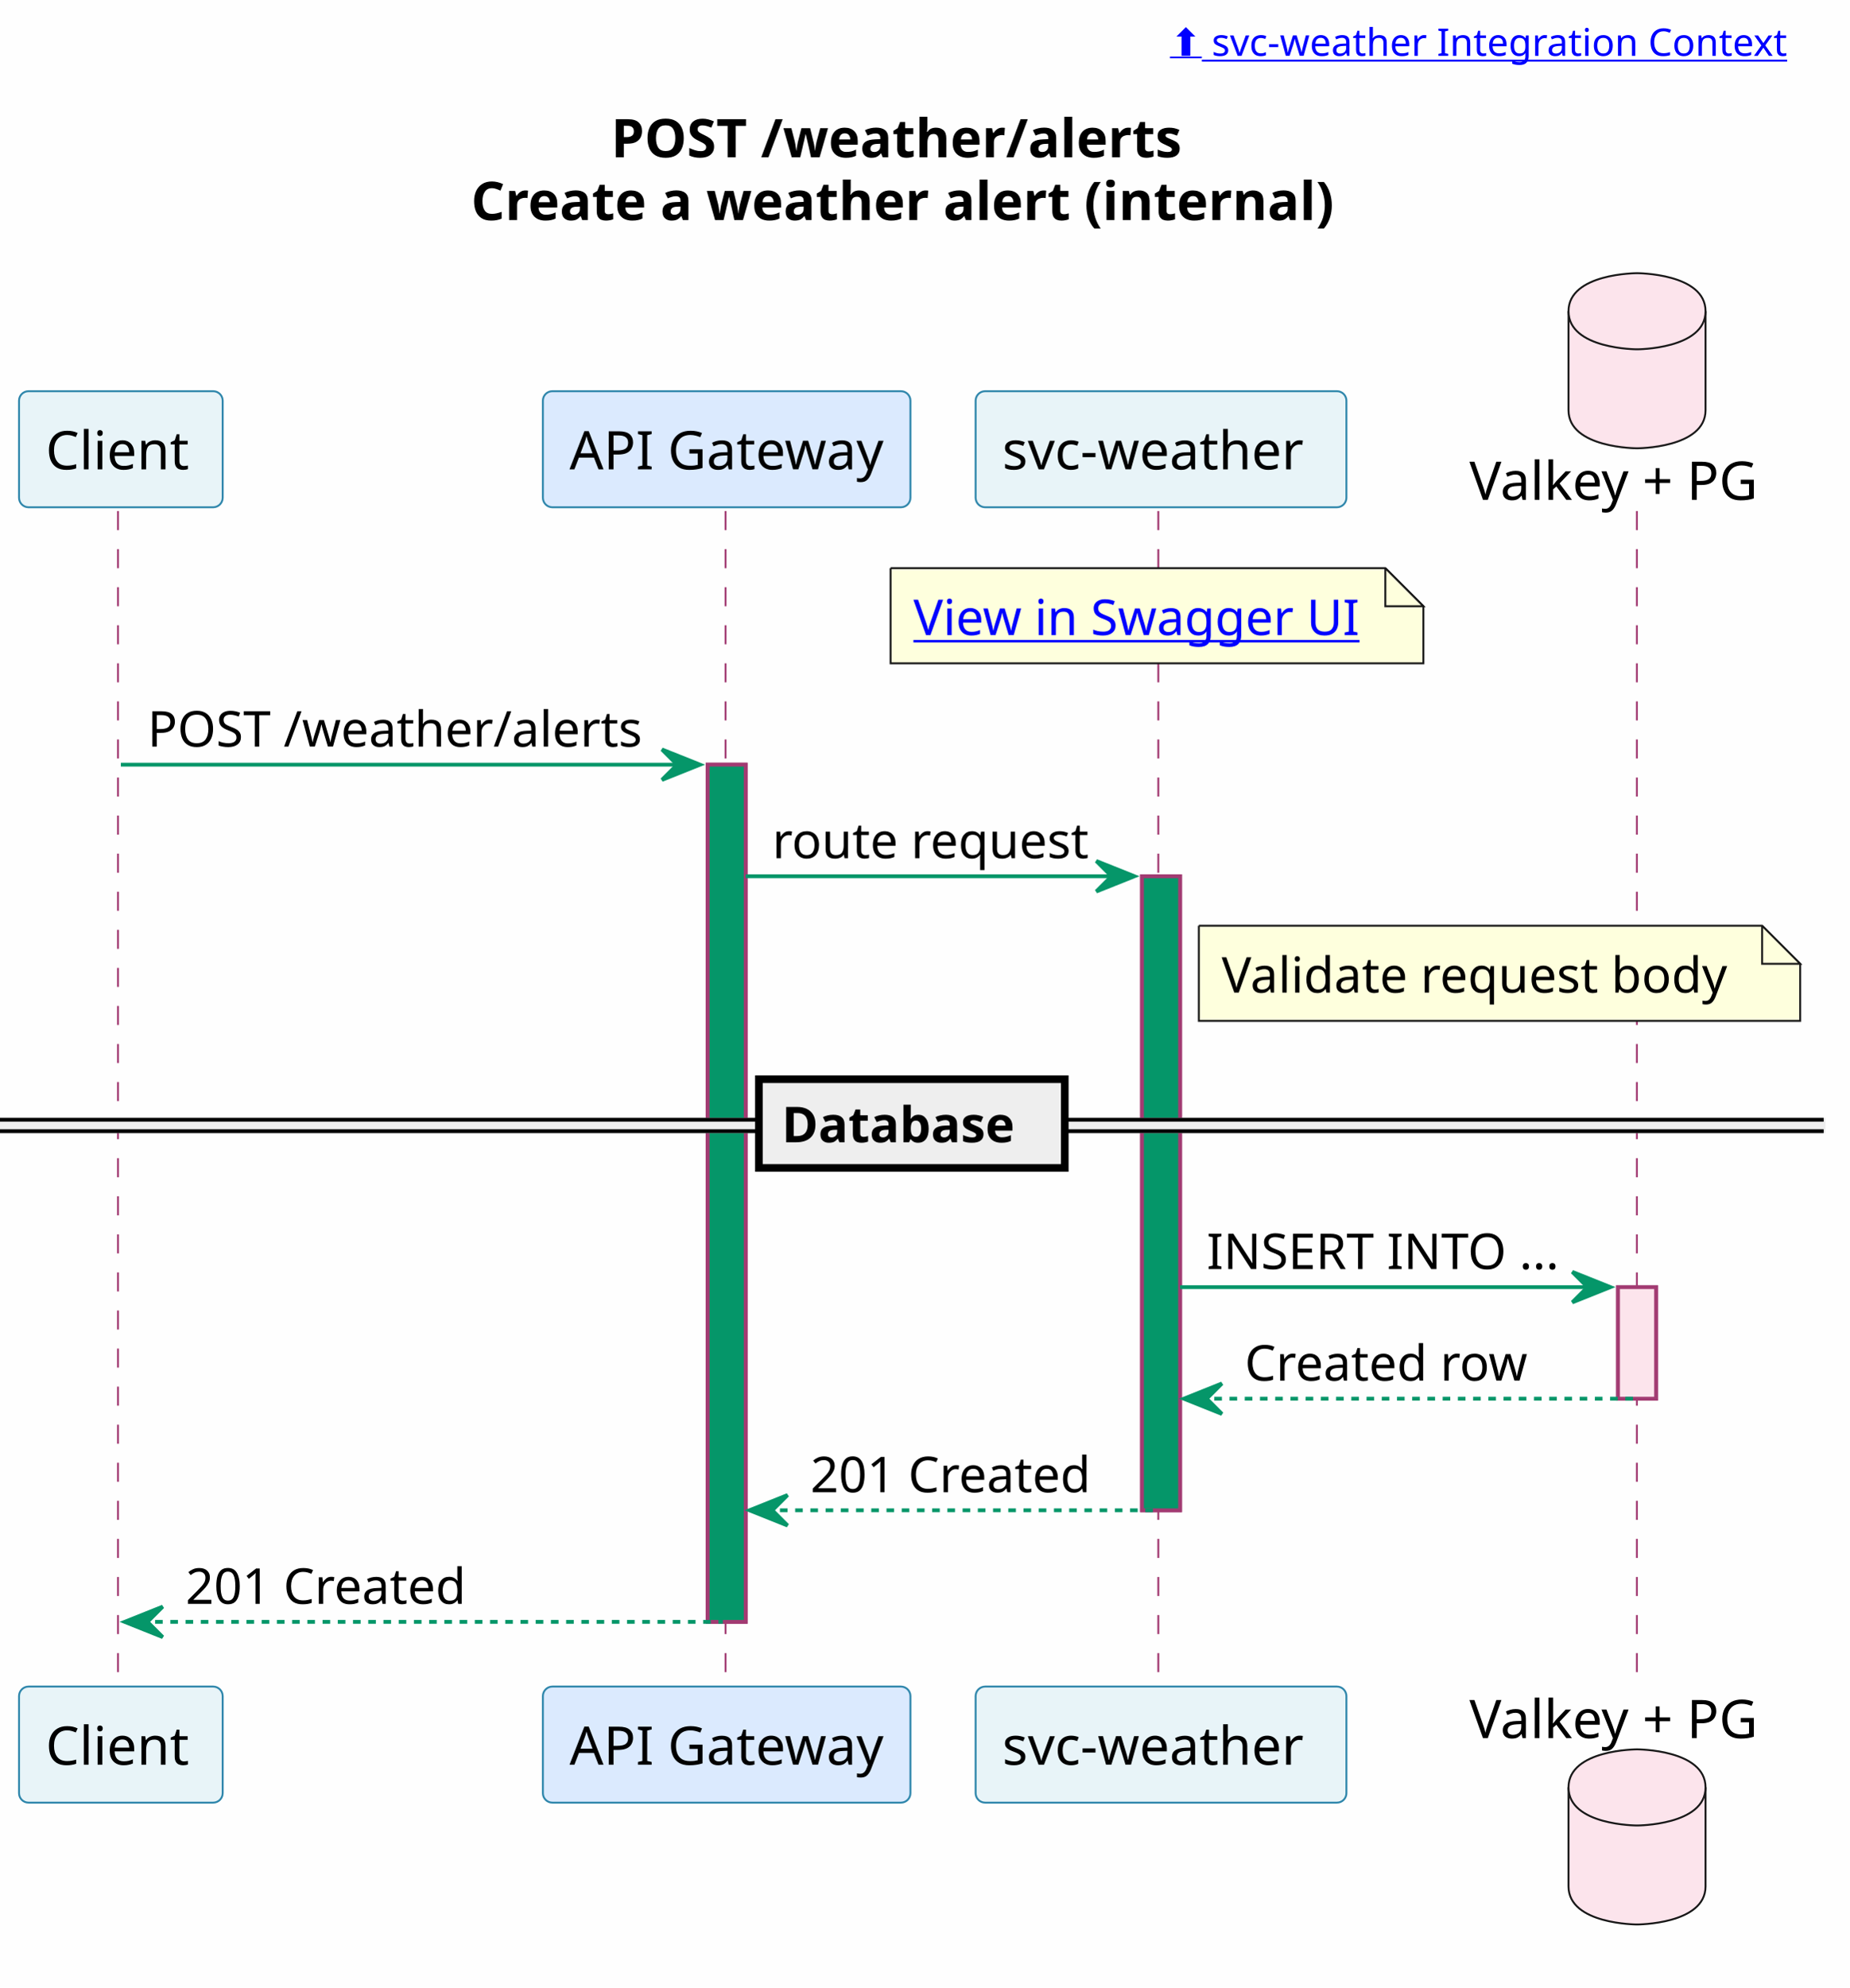
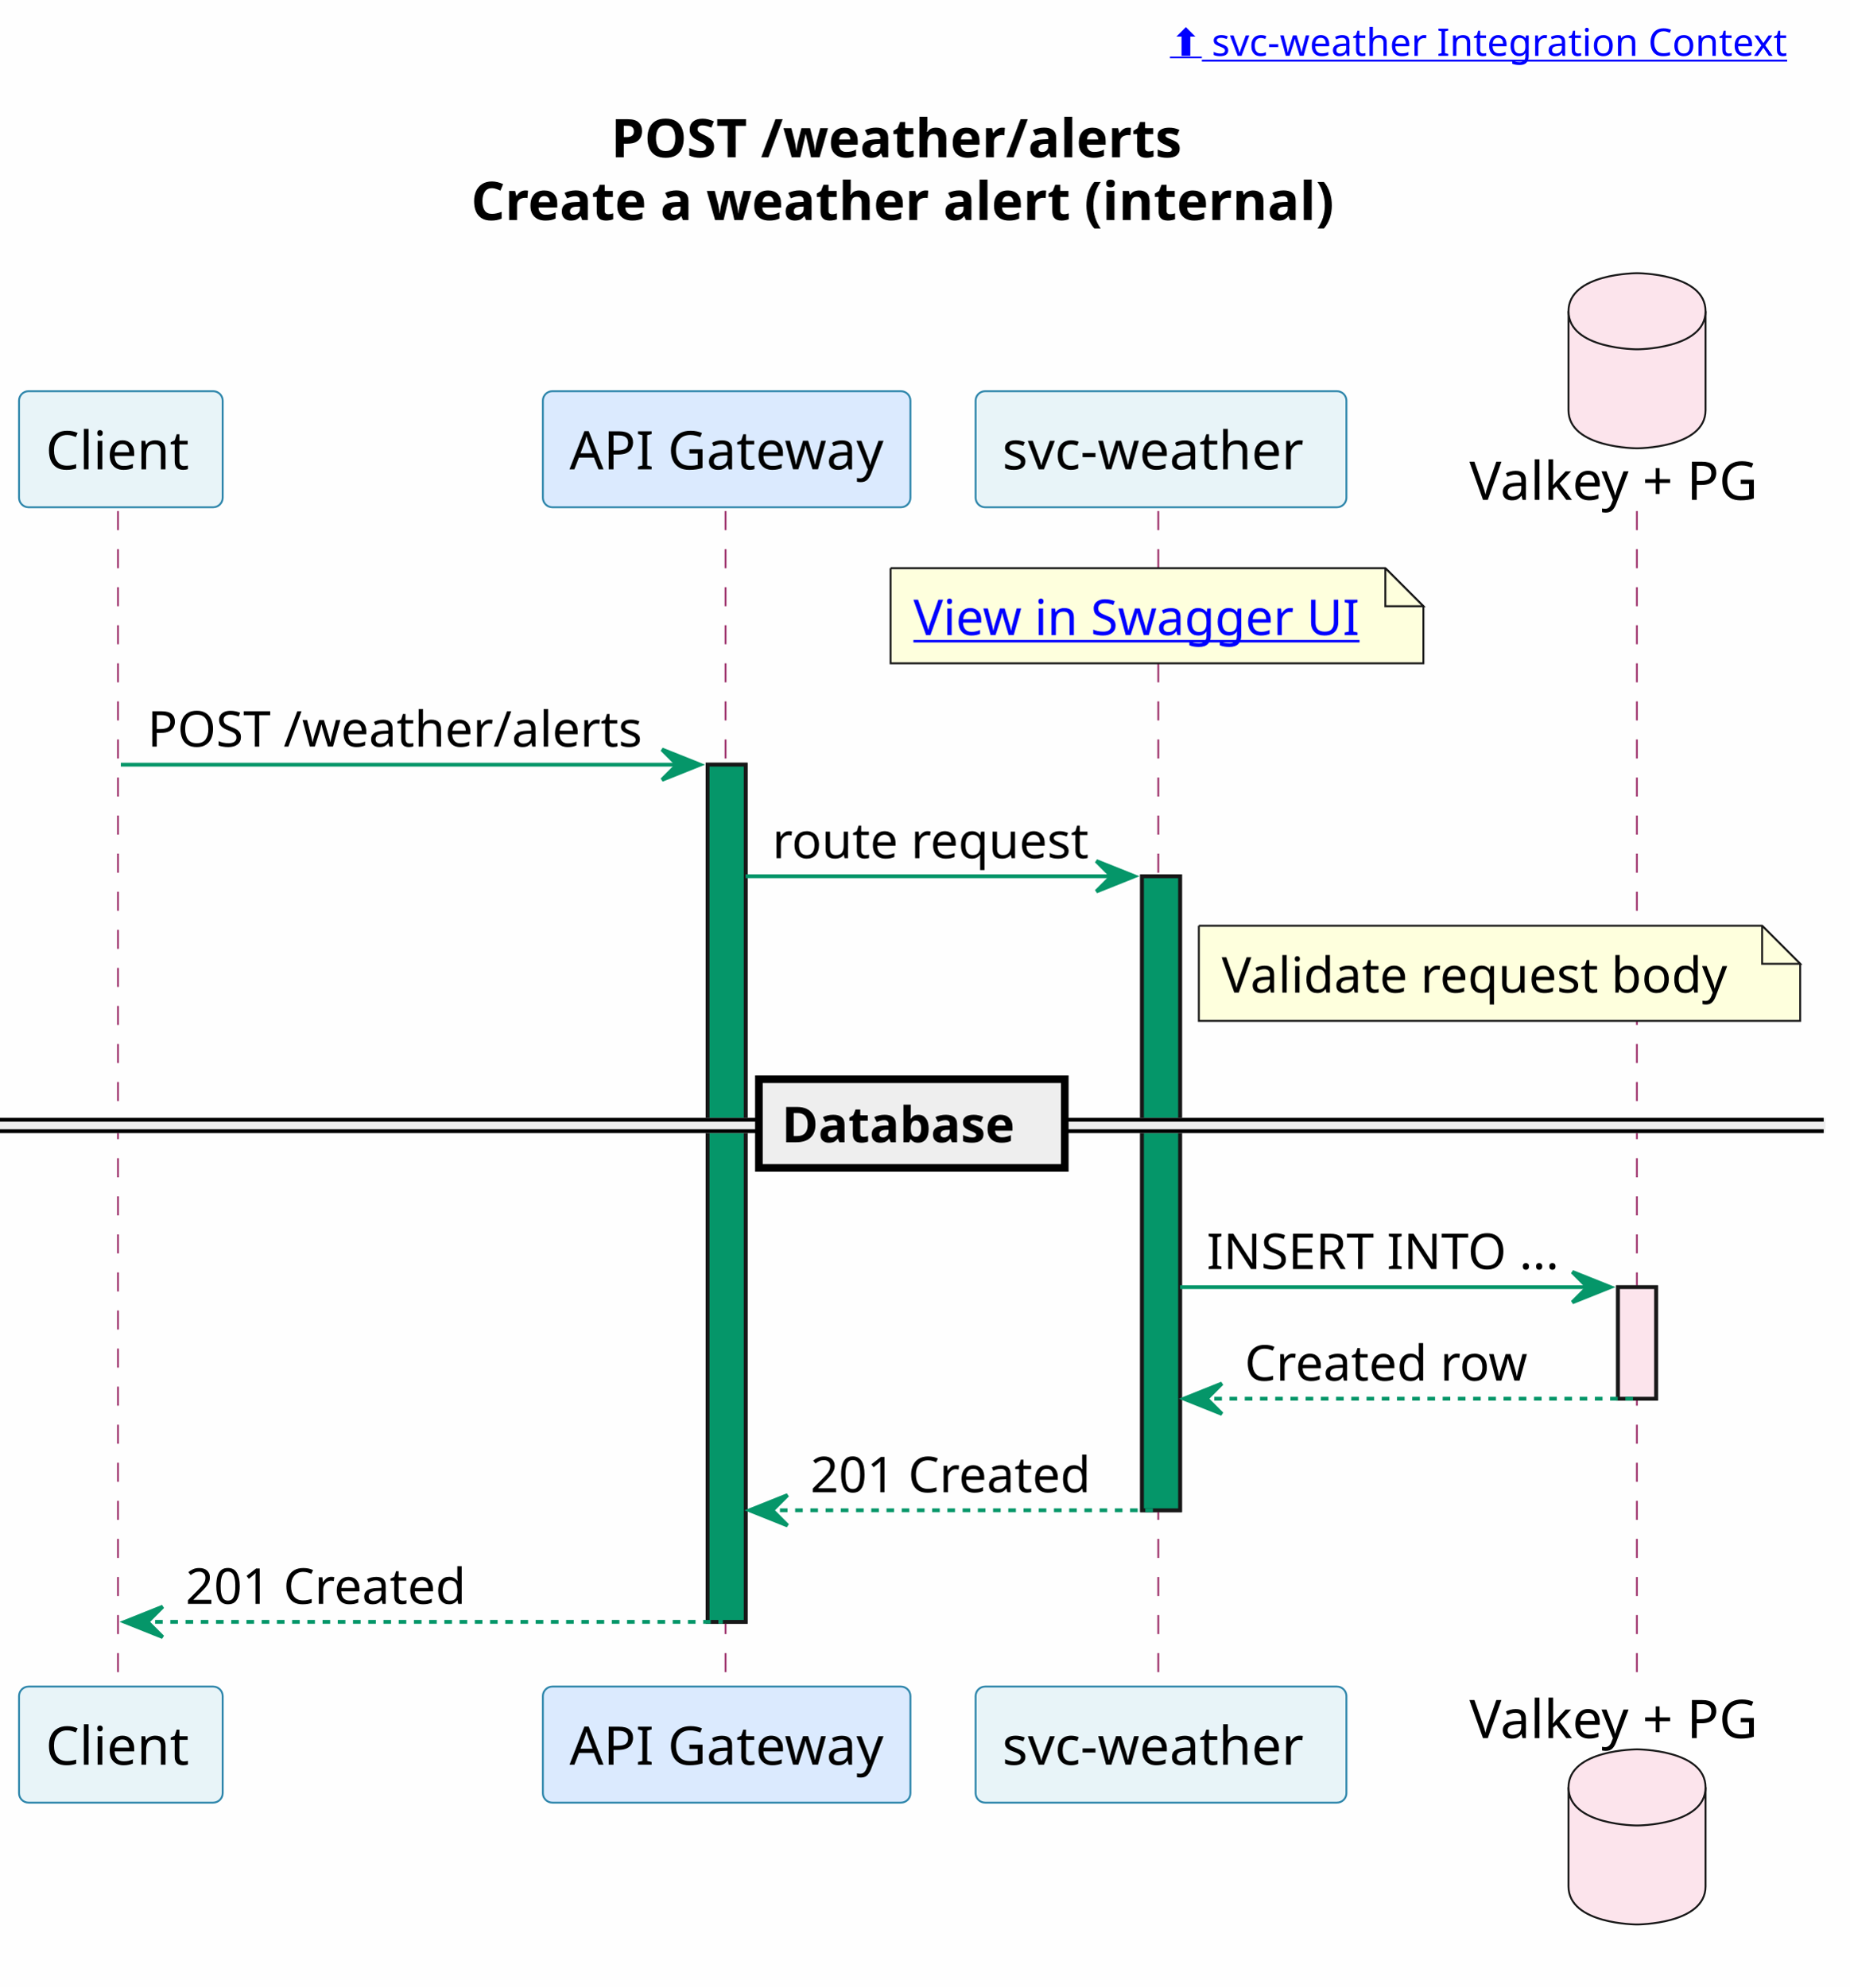
<svg xmlns="http://www.w3.org/2000/svg" xmlns:xlink="http://www.w3.org/1999/xlink" contentStyleType="text/css" data-diagram-type="SEQUENCE" height="522px" preserveAspectRatio="none" style="width:486px;height:522px;background:#FEFEFE;" version="1.1" viewBox="0 0 486 522" width="486px" zoomAndPan="magnify">
  <defs />
  <g>
    <rect fill="#FEFEFE" height="522" style="stroke:none;stroke-width:1;" width="486" x="0" y="0" />
-     <text fill="#000000" font-family="Segoe UI" font-size="14" font-weight="bold" lengthAdjust="spacing" textLength="157.103" x="160.532" y="41.312">POST /weather/alerts</text>
-     <text fill="#000000" font-family="Segoe UI" font-size="14" font-weight="bold" lengthAdjust="spacing" textLength="230.651" x="123.758" y="57.801">Create a weather alert (internal)</text>
+     <text fill="#000000" font-family="'Segoe UI'" font-size="14" font-weight="bold" lengthAdjust="spacing" textLength="157.103" x="160.532" y="41.312">POST /weather/alerts</text>
+     <text fill="#000000" font-family="'Segoe UI'" font-size="14" font-weight="bold" lengthAdjust="spacing" textLength="230.651" x="123.758" y="57.801">Create a weather alert (internal)</text>
    <g>
-       <rect fill="#059669" height="225.174" style="stroke:#A23B72;stroke-width:1;" width="10" x="185.926" y="200.863" />
+       <rect fill="#059669" height="225.174" style="stroke:#181818;stroke-width:1;" width="10" x="185.926" y="200.863" />
    </g>
    <g>
-       <rect fill="#059669" height="166.553" style="stroke:#A23B72;stroke-width:1;" width="10" x="300.06" y="230.174" />
+       <rect fill="#059669" height="166.553" style="stroke:#181818;stroke-width:1;" width="10" x="300.06" y="230.174" />
    </g>
    <g>
-       <rect fill="#FCE4EC" height="29.311" style="stroke:#A23B72;stroke-width:1;" width="10" x="425.132" y="338.106" />
+       <rect fill="#FCE4EC" height="29.311" style="stroke:#181818;stroke-width:1;" width="10" x="425.132" y="338.106" />
    </g>
-     <g>
-       <rect fill="#000000" fill-opacity="0" height="309.795" width="8" x="27.752" y="134.242" />
-       <line style="stroke:#A23B72;stroke-width:0.5;stroke-dasharray:5,5;" x1="31" x2="31" y1="134.242" y2="444.037" />
+     <g class="participant-lifeline" data-entity-uid="part1" data-qualified-name="Client" id="part1-lifeline">
+       <g>
+         <rect fill="#000000" fill-opacity="0" height="309.795" width="8" x="27.752" y="134.242" />
+         <line style="stroke:#A23B72;stroke-width:0.5;stroke-dasharray:5,5;" x1="31" x2="31" y1="134.242" y2="444.037" />
+       </g>
    </g>
-     <g>
-       <rect fill="#000000" fill-opacity="0" height="309.795" width="8" x="186.926" y="134.242" />
-       <line style="stroke:#A23B72;stroke-width:0.5;stroke-dasharray:5,5;" x1="190.637" x2="190.637" y1="134.242" y2="444.037" />
+     <g class="participant-lifeline" data-entity-uid="part2" data-qualified-name="GW" id="part2-lifeline">
+       <g>
+         <rect fill="#000000" fill-opacity="0" height="309.795" width="8" x="186.926" y="134.242" />
+         <line style="stroke:#A23B72;stroke-width:0.5;stroke-dasharray:5,5;" x1="190.637" x2="190.637" y1="134.242" y2="444.037" />
+       </g>
    </g>
-     <g>
-       <rect fill="#000000" fill-opacity="0" height="309.795" width="8" x="301.06" y="134.242" />
-       <line style="stroke:#A23B72;stroke-width:0.5;stroke-dasharray:5,5;" x1="304.348" x2="304.348" y1="134.242" y2="444.037" />
+     <g class="participant-lifeline" data-entity-uid="part3" data-qualified-name="Svc" id="part3-lifeline">
+       <g>
+         <rect fill="#000000" fill-opacity="0" height="309.795" width="8" x="301.06" y="134.242" />
+         <line style="stroke:#A23B72;stroke-width:0.5;stroke-dasharray:5,5;" x1="304.348" x2="304.348" y1="134.242" y2="444.037" />
+       </g>
    </g>
-     <g>
-       <rect fill="#000000" fill-opacity="0" height="309.795" width="8" x="426.132" y="134.242" />
-       <line style="stroke:#A23B72;stroke-width:0.5;stroke-dasharray:5,5;" x1="430.096" x2="430.096" y1="134.242" y2="444.037" />
+     <g class="participant-lifeline" data-entity-uid="part4" data-qualified-name="DB" id="part4-lifeline">
+       <g>
+         <rect fill="#000000" fill-opacity="0" height="309.795" width="8" x="426.132" y="134.242" />
+         <line style="stroke:#A23B72;stroke-width:0.5;stroke-dasharray:5,5;" x1="430.096" x2="430.096" y1="134.242" y2="444.037" />
+       </g>
    </g>
-     <g class="participant participant-head" data-participant="Client">
+     <g class="participant participant-head" data-entity-uid="part1" data-qualified-name="Client" id="part1-head">
      <a href="/applications/" target="_top" title="/applications/" xlink:actuate="onRequest" xlink:href="/applications/" xlink:show="new" xlink:title="/applications/" xlink:type="simple">
        <rect fill="#E8F4F8" height="30.488" rx="2.5" ry="2.5" style="stroke:#2E86AB;stroke-width:0.5;" width="53.505" x="5" y="102.754" />
-         <text fill="#000000" font-family="Segoe UI" font-size="14" lengthAdjust="spacing" textLength="39.505" x="12" y="123.289">Client</text>
+         <text fill="#000000" font-family="'Segoe UI'" font-size="14" lengthAdjust="spacing" textLength="39.505" x="12" y="123.289">Client</text>
      </a>
    </g>
-     <g class="participant participant-tail" data-participant="Client">
+     <g class="participant participant-tail" data-entity-uid="part1" data-qualified-name="Client" id="part1-tail">
      <a href="/applications/" target="_top" title="/applications/" xlink:actuate="onRequest" xlink:href="/applications/" xlink:show="new" xlink:title="/applications/" xlink:type="simple">
        <rect fill="#E8F4F8" height="30.488" rx="2.5" ry="2.5" style="stroke:#2E86AB;stroke-width:0.5;" width="53.505" x="5" y="443.037" />
-         <text fill="#000000" font-family="Segoe UI" font-size="14" lengthAdjust="spacing" textLength="39.505" x="12" y="463.572">Client</text>
+         <text fill="#000000" font-family="'Segoe UI'" font-size="14" lengthAdjust="spacing" textLength="39.505" x="12" y="463.572">Client</text>
      </a>
    </g>
-     <g class="participant participant-head" data-participant="GW">
-       <rect fill="#DBEAFE" height="30.488" rx="2.5" ry="2.5" style="stroke:#2E86AB;stroke-width:0.5;" width="96.578" x="142.637" y="102.754" />
-       <text fill="#000000" font-family="Segoe UI" font-size="14" lengthAdjust="spacing" textLength="82.578" x="149.637" y="123.289">API Gateway</text>
+     <g class="participant participant-head" data-entity-uid="part2" data-qualified-name="GW" id="part2-head">
+       <a href="/actors/#api-gateway" target="_top" title="/actors/#api-gateway" xlink:actuate="onRequest" xlink:href="/actors/#api-gateway" xlink:show="new" xlink:title="/actors/#api-gateway" xlink:type="simple">
+         <rect fill="#DBEAFE" height="30.488" rx="2.5" ry="2.5" style="stroke:#2E86AB;stroke-width:0.5;" width="96.578" x="142.637" y="102.754" />
+         <text fill="#000000" font-family="'Segoe UI'" font-size="14" lengthAdjust="spacing" textLength="82.578" x="149.637" y="123.289">API Gateway</text>
+       </a>
    </g>
-     <g class="participant participant-tail" data-participant="GW">
-       <rect fill="#DBEAFE" height="30.488" rx="2.5" ry="2.5" style="stroke:#2E86AB;stroke-width:0.5;" width="96.578" x="142.637" y="443.037" />
-       <text fill="#000000" font-family="Segoe UI" font-size="14" lengthAdjust="spacing" textLength="82.578" x="149.637" y="463.572">API Gateway</text>
+     <g class="participant participant-tail" data-entity-uid="part2" data-qualified-name="GW" id="part2-tail">
+       <a href="/actors/#api-gateway" target="_top" title="/actors/#api-gateway" xlink:actuate="onRequest" xlink:href="/actors/#api-gateway" xlink:show="new" xlink:title="/actors/#api-gateway" xlink:type="simple">
+         <rect fill="#DBEAFE" height="30.488" rx="2.5" ry="2.5" style="stroke:#2E86AB;stroke-width:0.5;" width="96.578" x="142.637" y="443.037" />
+         <text fill="#000000" font-family="'Segoe UI'" font-size="14" lengthAdjust="spacing" textLength="82.578" x="149.637" y="463.572">API Gateway</text>
+       </a>
    </g>
-     <g class="participant participant-head" data-participant="Svc">
+     <g class="participant participant-head" data-entity-uid="part3" data-qualified-name="Svc" id="part3-head">
      <a href="/microservices/svc-weather/" target="_top" title="/microservices/svc-weather/" xlink:actuate="onRequest" xlink:href="/microservices/svc-weather/" xlink:show="new" xlink:title="/microservices/svc-weather/" xlink:type="simple">
        <rect fill="#E8F4F8" height="30.488" rx="2.5" ry="2.5" style="stroke:#2E86AB;stroke-width:0.5;" width="97.426" x="256.348" y="102.754" />
-         <text fill="#000000" font-family="Segoe UI" font-size="14" lengthAdjust="spacing" textLength="83.426" x="263.348" y="123.289">svc-weather</text>
+         <text fill="#000000" font-family="'Segoe UI'" font-size="14" lengthAdjust="spacing" textLength="83.426" x="263.348" y="123.289">svc-weather</text>
      </a>
    </g>
-     <g class="participant participant-tail" data-participant="Svc">
+     <g class="participant participant-tail" data-entity-uid="part3" data-qualified-name="Svc" id="part3-tail">
      <a href="/microservices/svc-weather/" target="_top" title="/microservices/svc-weather/" xlink:actuate="onRequest" xlink:href="/microservices/svc-weather/" xlink:show="new" xlink:title="/microservices/svc-weather/" xlink:type="simple">
        <rect fill="#E8F4F8" height="30.488" rx="2.5" ry="2.5" style="stroke:#2E86AB;stroke-width:0.5;" width="97.426" x="256.348" y="443.037" />
-         <text fill="#000000" font-family="Segoe UI" font-size="14" lengthAdjust="spacing" textLength="83.426" x="263.348" y="463.572">svc-weather</text>
+         <text fill="#000000" font-family="'Segoe UI'" font-size="14" lengthAdjust="spacing" textLength="83.426" x="263.348" y="463.572">svc-weather</text>
      </a>
    </g>
-     <g class="participant participant-head" data-participant="DB">
-       <text fill="#000000" font-family="Segoe UI" font-size="14" lengthAdjust="spacing" textLength="82.072" x="386.096" y="131.289">Valkey + PG</text>
+     <g class="participant participant-head" data-entity-uid="part4" data-qualified-name="DB" id="part4-head">
+       <text fill="#000000" font-family="'Segoe UI'" font-size="14" lengthAdjust="spacing" textLength="82.072" x="386.096" y="131.289">Valkey + PG</text>
      <path d="M412.132,81.754 C412.132,71.754 430.132,71.754 430.132,71.754 C430.132,71.754 448.132,71.754 448.132,81.754 L448.132,107.754 C448.132,117.754 430.132,117.754 430.132,117.754 C430.132,117.754 412.132,117.754 412.132,107.754 L412.132,81.754" fill="#FCE4EC" style="stroke:#181818;stroke-width:0.5;" />
      <path d="M412.132,81.754 C412.132,91.754 430.132,91.754 430.132,91.754 C430.132,91.754 448.132,91.754 448.132,81.754" fill="none" style="stroke:#181818;stroke-width:0.5;" />
    </g>
-     <g class="participant participant-tail" data-participant="DB">
-       <text fill="#000000" font-family="Segoe UI" font-size="14" lengthAdjust="spacing" textLength="82.072" x="386.096" y="456.572">Valkey + PG</text>
+     <g class="participant participant-tail" data-entity-uid="part4" data-qualified-name="DB" id="part4-tail">
+       <text fill="#000000" font-family="'Segoe UI'" font-size="14" lengthAdjust="spacing" textLength="82.072" x="386.096" y="456.572">Valkey + PG</text>
      <path d="M412.132,469.525 C412.132,459.525 430.132,459.525 430.132,459.525 C430.132,459.525 448.132,459.525 448.132,469.525 L448.132,495.525 C448.132,505.525 430.132,505.525 430.132,505.525 C430.132,505.525 412.132,505.525 412.132,495.525 L412.132,469.525" fill="#FCE4EC" style="stroke:#181818;stroke-width:0.5;" />
      <path d="M412.132,469.525 C412.132,479.525 430.132,479.525 430.132,479.525 C430.132,479.525 448.132,479.525 448.132,469.525" fill="none" style="stroke:#181818;stroke-width:0.5;" />
    </g>
    <g>
-       <rect fill="#059669" height="225.174" style="stroke:#A23B72;stroke-width:1;" width="10" x="185.926" y="200.863" />
+       <rect fill="#059669" height="225.174" style="stroke:#181818;stroke-width:1;" width="10" x="185.926" y="200.863" />
    </g>
    <g>
-       <rect fill="#059669" height="166.553" style="stroke:#A23B72;stroke-width:1;" width="10" x="300.06" y="230.174" />
+       <rect fill="#059669" height="166.553" style="stroke:#181818;stroke-width:1;" width="10" x="300.06" y="230.174" />
    </g>
    <g>
-       <rect fill="#FCE4EC" height="29.311" style="stroke:#A23B72;stroke-width:1;" width="10" x="425.132" y="338.106" />
+       <rect fill="#FCE4EC" height="29.311" style="stroke:#181818;stroke-width:1;" width="10" x="425.132" y="338.106" />
    </g>
    <path d="M234,149.242 L234,174.242 L374,174.242 L374,159.242 L364,149.242 L234,149.242" fill="#FEFFDD" style="stroke:#181818;stroke-width:0.5;" />
    <path d="M364,149.242 L364,159.242 L374,159.242 L364,149.242" fill="#FEFFDD" style="stroke:#181818;stroke-width:0.5;" />
    <a href="/services/api/svc-weather.html#/Alerts/createWeatherAlert" target="_top" title="/services/api/svc-weather.html#/Alerts/createWeatherAlert" xlink:actuate="onRequest" xlink:href="/services/api/svc-weather.html#/Alerts/createWeatherAlert" xlink:show="new" xlink:title="/services/api/svc-weather.html#/Alerts/createWeatherAlert" xlink:type="simple">
-       <text fill="#0000FF" font-family="Segoe UI" font-size="13" lengthAdjust="spacing" text-decoration="underline" textLength="119.406" x="240" y="166.81">View in Swagger UI</text>
+       <text fill="#0000FF" font-family="'Segoe UI'" font-size="13" lengthAdjust="spacing" text-decoration="underline" textLength="119.406" x="240" y="166.81">View in Swagger UI</text>
    </a>
-     <g class="message" data-participant-1="Client" data-participant-2="GW">
+     <g class="message" data-entity-1="part1" data-entity-2="part2" id="msg1">
      <polygon fill="#059669" points="173.926,196.863,183.926,200.863,173.926,204.863,177.926,200.863" style="stroke:#059669;stroke-width:1;" />
      <line style="stroke:#059669;stroke-width:1;" x1="31.752" x2="179.926" y1="200.863" y2="200.863" />
-       <text fill="#000000" font-family="Segoe UI" font-size="13" lengthAdjust="spacing" textLength="135.173" x="38.752" y="196.121">POST /weather/alerts</text>
+       <text fill="#000000" font-family="'Segoe UI'" font-size="13" lengthAdjust="spacing" textLength="135.173" x="38.752" y="196.121">POST /weather/alerts</text>
    </g>
-     <g class="message" data-participant-1="GW" data-participant-2="Svc">
+     <g class="message" data-entity-1="part2" data-entity-2="part3" id="msg2">
      <polygon fill="#059669" points="288.06,226.174,298.06,230.174,288.06,234.174,292.06,230.174" style="stroke:#059669;stroke-width:1;" />
      <line style="stroke:#059669;stroke-width:1;" x1="195.926" x2="294.06" y1="230.174" y2="230.174" />
-       <text fill="#000000" font-family="Segoe UI" font-size="13" lengthAdjust="spacing" textLength="85.135" x="202.926" y="225.432">route request</text>
+       <text fill="#000000" font-family="'Segoe UI'" font-size="13" lengthAdjust="spacing" textLength="85.135" x="202.926" y="225.432">route request</text>
    </g>
    <path d="M315,243.174 L315,268.174 L473,268.174 L473,253.174 L463,243.174 L315,243.174" fill="#FEFFDD" style="stroke:#181818;stroke-width:0.5;" />
    <path d="M463,243.174 L463,253.174 L473,253.174 L463,243.174" fill="#FEFFDD" style="stroke:#181818;stroke-width:0.5;" />
-     <text fill="#000000" font-family="Segoe UI" font-size="13" lengthAdjust="spacing" textLength="137.573" x="321" y="260.742">Validate request body</text>
+     <text fill="#000000" font-family="'Segoe UI'" font-size="13" lengthAdjust="spacing" textLength="137.573" x="321" y="260.742">Validate request body</text>
    <rect fill="#EEEEEE" height="3" style="stroke:#EEEEEE;stroke-width:1;" width="479.168" x="0" y="294.14" />
    <line style="stroke:#000000;stroke-width:1;" x1="0" x2="479.168" y1="294.14" y2="294.14" />
    <line style="stroke:#000000;stroke-width:1;" x1="0" x2="479.168" y1="297.14" y2="297.14" />
    <rect fill="#EEEEEE" height="23.311" style="stroke:#000000;stroke-width:2;" width="80.371" x="199.399" y="283.484" />
-     <text fill="#000000" font-family="Segoe UI" font-size="13" font-weight="bold" lengthAdjust="spacing" textLength="62.086" x="205.399" y="300.053">Database</text>
-     <g class="message" data-participant-1="Svc" data-participant-2="DB">
+     <text fill="#000000" font-family="'Segoe UI'" font-size="13" font-weight="bold" lengthAdjust="spacing" textLength="62.086" x="205.399" y="300.053">Database</text>
+     <g class="message" data-entity-1="part3" data-entity-2="part4" id="msg3">
      <polygon fill="#059669" points="413.132,334.106,423.132,338.106,413.132,342.106,417.132,338.106" style="stroke:#059669;stroke-width:1;" />
      <line style="stroke:#059669;stroke-width:1;" x1="310.06" x2="419.132" y1="338.106" y2="338.106" />
-       <text fill="#000000" font-family="Segoe UI" font-size="13" lengthAdjust="spacing" textLength="96.072" x="317.06" y="333.363">INSERT INTO ...</text>
+       <text fill="#000000" font-family="'Segoe UI'" font-size="13" lengthAdjust="spacing" textLength="96.072" x="317.06" y="333.363">INSERT INTO ...</text>
    </g>
-     <g class="message" data-participant-1="DB" data-participant-2="Svc">
+     <g class="message" data-entity-1="part4" data-entity-2="part3" id="msg4">
      <polygon fill="#059669" points="321.06,363.416,311.06,367.416,321.06,371.416,317.06,367.416" style="stroke:#059669;stroke-width:1;" />
      <line style="stroke:#059669;stroke-width:1;stroke-dasharray:2,2;" x1="315.06" x2="429.132" y1="367.416" y2="367.416" />
-       <text fill="#000000" font-family="Segoe UI" font-size="13" lengthAdjust="spacing" textLength="76.457" x="327.06" y="362.674">Created row</text>
+       <text fill="#000000" font-family="'Segoe UI'" font-size="13" lengthAdjust="spacing" textLength="76.457" x="327.06" y="362.674">Created row</text>
    </g>
-     <g class="message" data-participant-1="Svc" data-participant-2="GW">
+     <g class="message" data-entity-1="part3" data-entity-2="part2" id="msg5">
      <polygon fill="#059669" points="206.926,392.727,196.926,396.727,206.926,400.727,202.926,396.727" style="stroke:#059669;stroke-width:1;" />
      <line style="stroke:#059669;stroke-width:1;stroke-dasharray:2,2;" x1="200.926" x2="304.06" y1="396.727" y2="396.727" />
-       <text fill="#000000" font-family="Segoe UI" font-size="13" lengthAdjust="spacing" textLength="77.797" x="212.926" y="391.984">201 Created</text>
+       <text fill="#000000" font-family="'Segoe UI'" font-size="13" lengthAdjust="spacing" textLength="77.797" x="212.926" y="391.984">201 Created</text>
    </g>
-     <g class="message" data-participant-1="GW" data-participant-2="Client">
+     <g class="message" data-entity-1="part2" data-entity-2="part1" id="msg6">
      <polygon fill="#059669" points="42.752,422.037,32.752,426.037,42.752,430.037,38.752,426.037" style="stroke:#059669;stroke-width:1;" />
      <line style="stroke:#059669;stroke-width:1;stroke-dasharray:2,2;" x1="36.752" x2="189.926" y1="426.037" y2="426.037" />
-       <text fill="#000000" font-family="Segoe UI" font-size="13" lengthAdjust="spacing" textLength="77.797" x="48.752" y="421.295">201 Created</text>
+       <text fill="#000000" font-family="'Segoe UI'" font-size="13" lengthAdjust="spacing" textLength="77.797" x="48.752" y="421.295">201 Created</text>
    </g>
    <a href="/microservices/svc-weather/#integration-context" target="_top" title="/microservices/svc-weather/#integration-context" xlink:actuate="onRequest" xlink:href="/microservices/svc-weather/#integration-context" xlink:show="new" xlink:title="/microservices/svc-weather/#integration-context" xlink:type="simple">
-       <text fill="#0000FF" font-family="Segoe UI" font-size="10" lengthAdjust="spacing" text-decoration="underline" textLength="170.762" x="307.407" y="14.668">⬆ svc-weather Integration Context</text>
+       <text fill="#0000FF" font-family="'Segoe UI'" font-size="10" lengthAdjust="spacing" text-decoration="underline" textLength="170.762" x="307.407" y="14.668">⬆ svc-weather Integration Context</text>
    </a>
  </g>
</svg>
